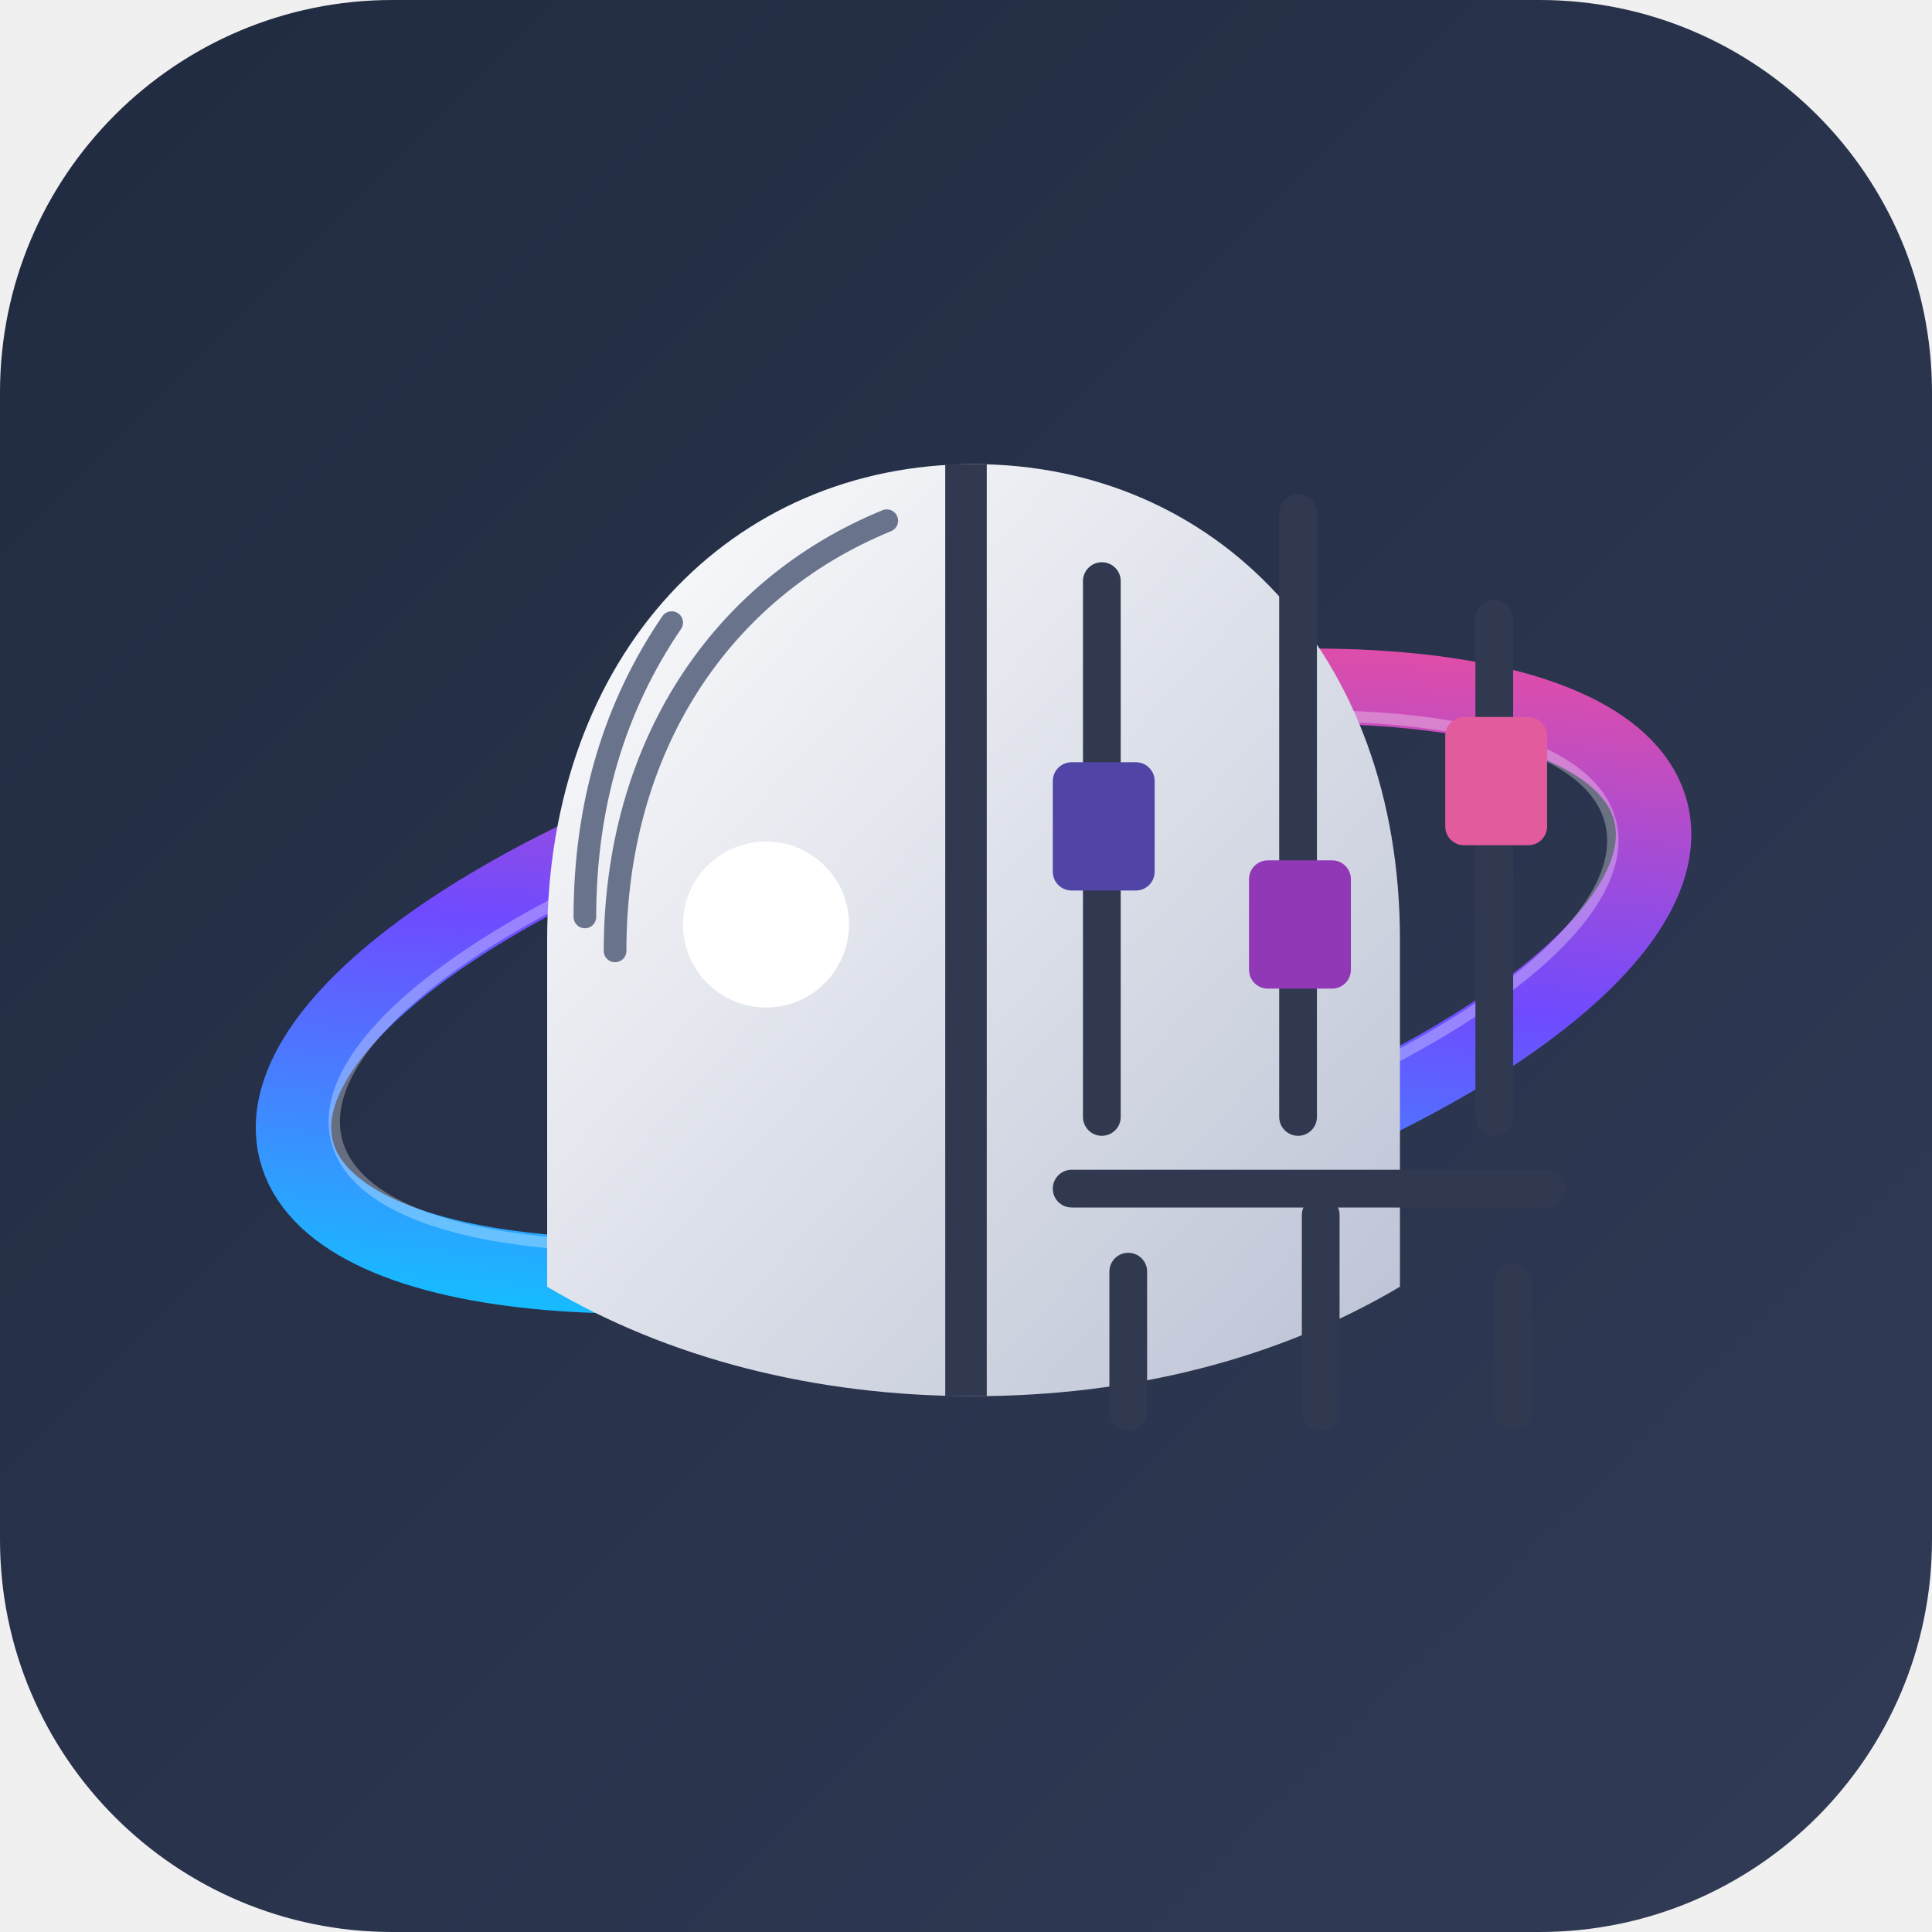
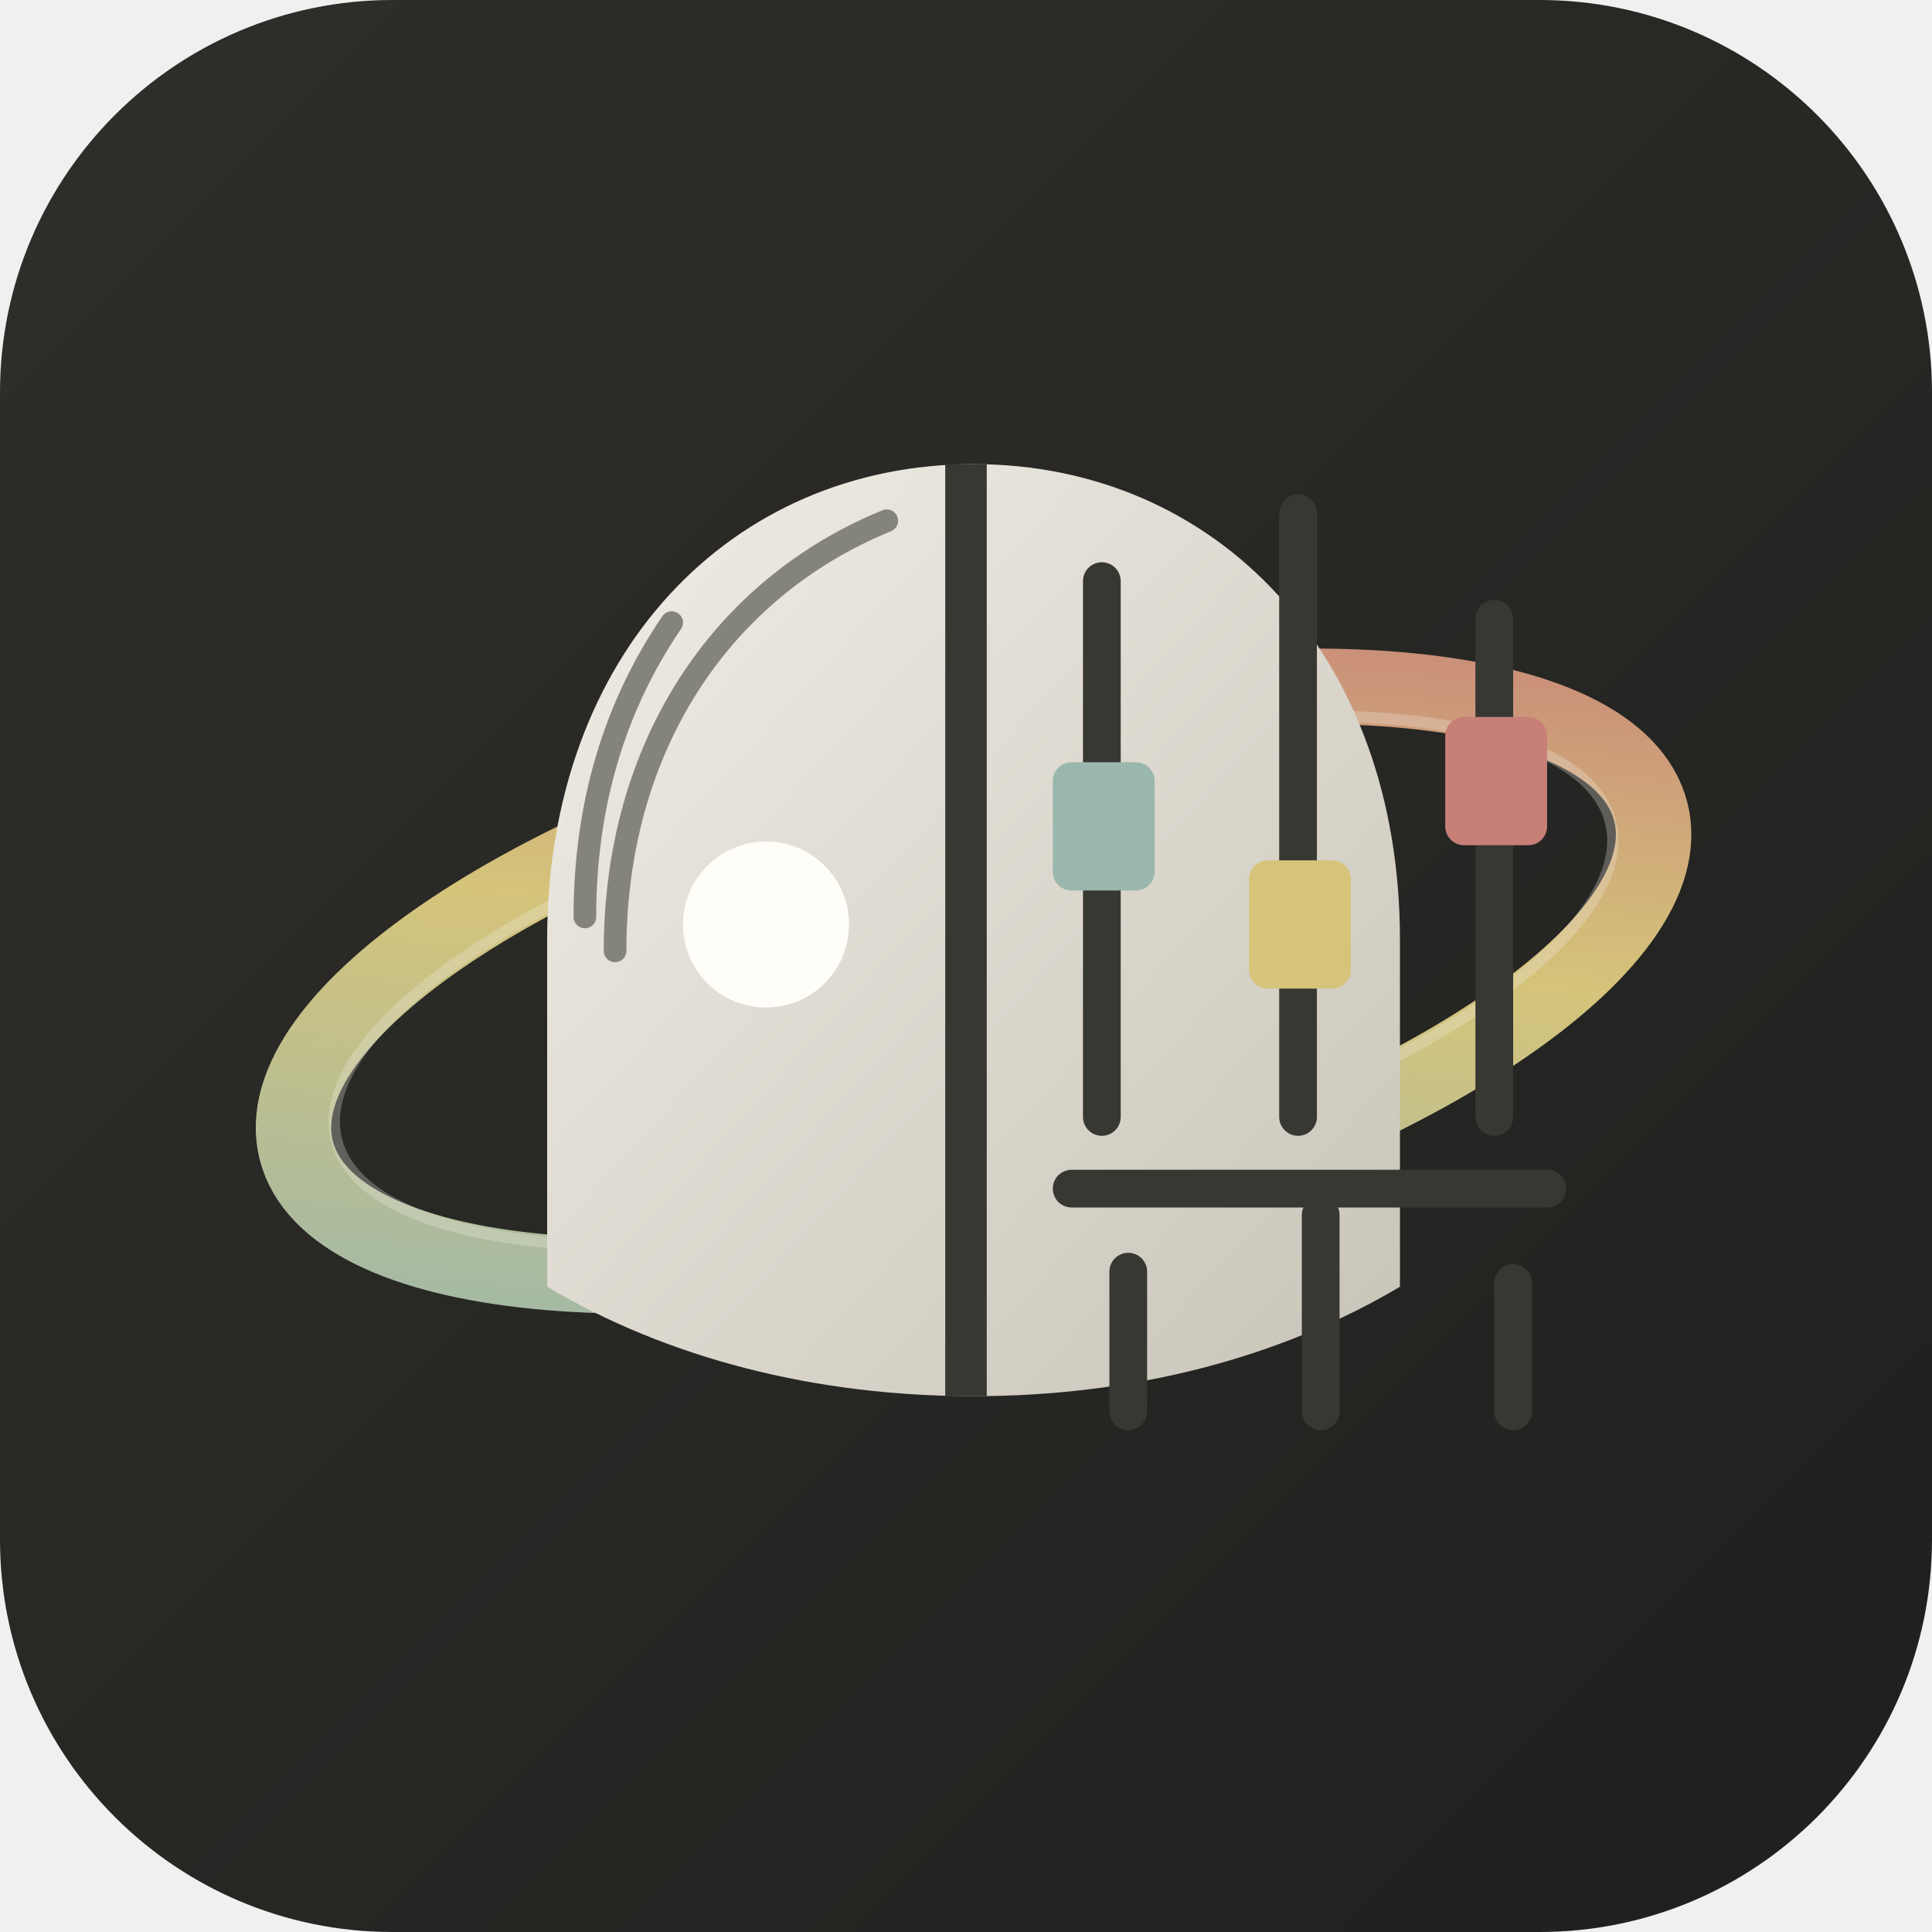
<svg xmlns="http://www.w3.org/2000/svg" viewBox="0 0 512 512" role="img" aria-labelledby="title desc">
  <defs>
    <linearGradient id="bg" x1="0" y1="0" x2="1" y2="1">
-       <stop stop-color="#202a40" />
-       <stop offset="1" stop-color="#313b56" />
+       <stop stop-color="#2f2e2a" />
+       <stop offset="1" stop-color="#1f201e" />
    </linearGradient>
-     <linearGradient id="neon" x1="0" y1="1" x2="1" y2="0">
-       <stop stop-color="#00d9ff" />
-       <stop offset=".52" stop-color="#6f4bff" />
-       <stop offset="1" stop-color="#ff4e91" />
+     <linearGradient id="orbit" x1="0" y1="1" x2="1" y2="0">
+       <stop stop-color="#9ab7ad" />
+       <stop offset=".55" stop-color="#d5c47a" />
+       <stop offset="1" stop-color="#c77f78" />
    </linearGradient>
    <linearGradient id="planet" x1="0" y1="0" x2="1" y2="1">
-       <stop stop-color="#ffffff" />
-       <stop offset="1" stop-color="#bbc2d4" />
+       <stop stop-color="#f1eee7" />
+       <stop offset="1" stop-color="#c9c4b8" />
    </linearGradient>
  </defs>
  <rect width="512" height="512" rx="104" fill="url(#bg)" />
-   <ellipse cx="258" cy="260" rx="185" ry="66" transform="rotate(-14 258 260)" fill="none" stroke="url(#neon)" stroke-width="20" />
-   <ellipse cx="258" cy="260" rx="174" ry="58" transform="rotate(-14 258 260)" fill="none" stroke="#fff" stroke-opacity=".3" stroke-width="3" />
+   <ellipse cx="258" cy="260" rx="185" ry="66" transform="rotate(-14 258 260)" fill="none" stroke="url(#orbit)" stroke-width="20" />
+   <ellipse cx="258" cy="260" rx="174" ry="58" transform="rotate(-14 258 260)" fill="none" stroke="#f1eee7" stroke-opacity=".28" stroke-width="3" />
  <path d="M145 249c0-76 49-126 113-126s113 50 113 126v92c-32 19-71 29-113 29s-81-10-113-29z" fill="url(#planet)" />
-   <path d="M256 123v247" stroke="#30394f" stroke-width="11" />
-   <path d="M163 252c0-54 28-96 72-114M178 165c-15 22-23 48-23 78" fill="none" stroke="#69738c" stroke-width="6" stroke-linecap="round" />
-   <circle cx="203" cy="245" r="22" fill="#fff" />
-   <path d="M292 154v142M344 136v160M396 164v132" stroke="#30394f" stroke-width="10" stroke-linecap="round" />
-   <rect x="279" y="202" width="27" height="34" rx="5" fill="#5144a7" />
-   <rect x="331" y="228" width="27" height="34" rx="5" fill="#9138b7" />
-   <rect x="383" y="190" width="27" height="34" rx="5" fill="#e15b9d" />
-   <path d="M284 315h126" stroke="#30394f" stroke-width="10" stroke-linecap="round" />
-   <path d="M299 337v37M350 322v52M401 340v34" stroke="#30394f" stroke-width="10" stroke-linecap="round" />
+   <path d="M256 123v247" stroke="#383832" stroke-width="11" />
+   <path d="M163 252c0-54 28-96 72-114M178 165c-15 22-23 48-23 78" fill="none" stroke="#85847a" stroke-width="6" stroke-linecap="round" />
+   <circle cx="203" cy="245" r="22" fill="#fffdf8" />
+   <path d="M292 154v142M344 136v160M396 164v132" stroke="#383832" stroke-width="10" stroke-linecap="round" />
+   <rect x="279" y="202" width="27" height="34" rx="5" fill="#9ab7ad" />
+   <rect x="331" y="228" width="27" height="34" rx="5" fill="#d5c47a" />
+   <rect x="383" y="190" width="27" height="34" rx="5" fill="#c77f78" />
+   <path d="M284 315h126" stroke="#383832" stroke-width="10" stroke-linecap="round" />
+   <path d="M299 337v37M350 322v52M401 340v34" stroke="#383832" stroke-width="10" stroke-linecap="round" />
</svg>
